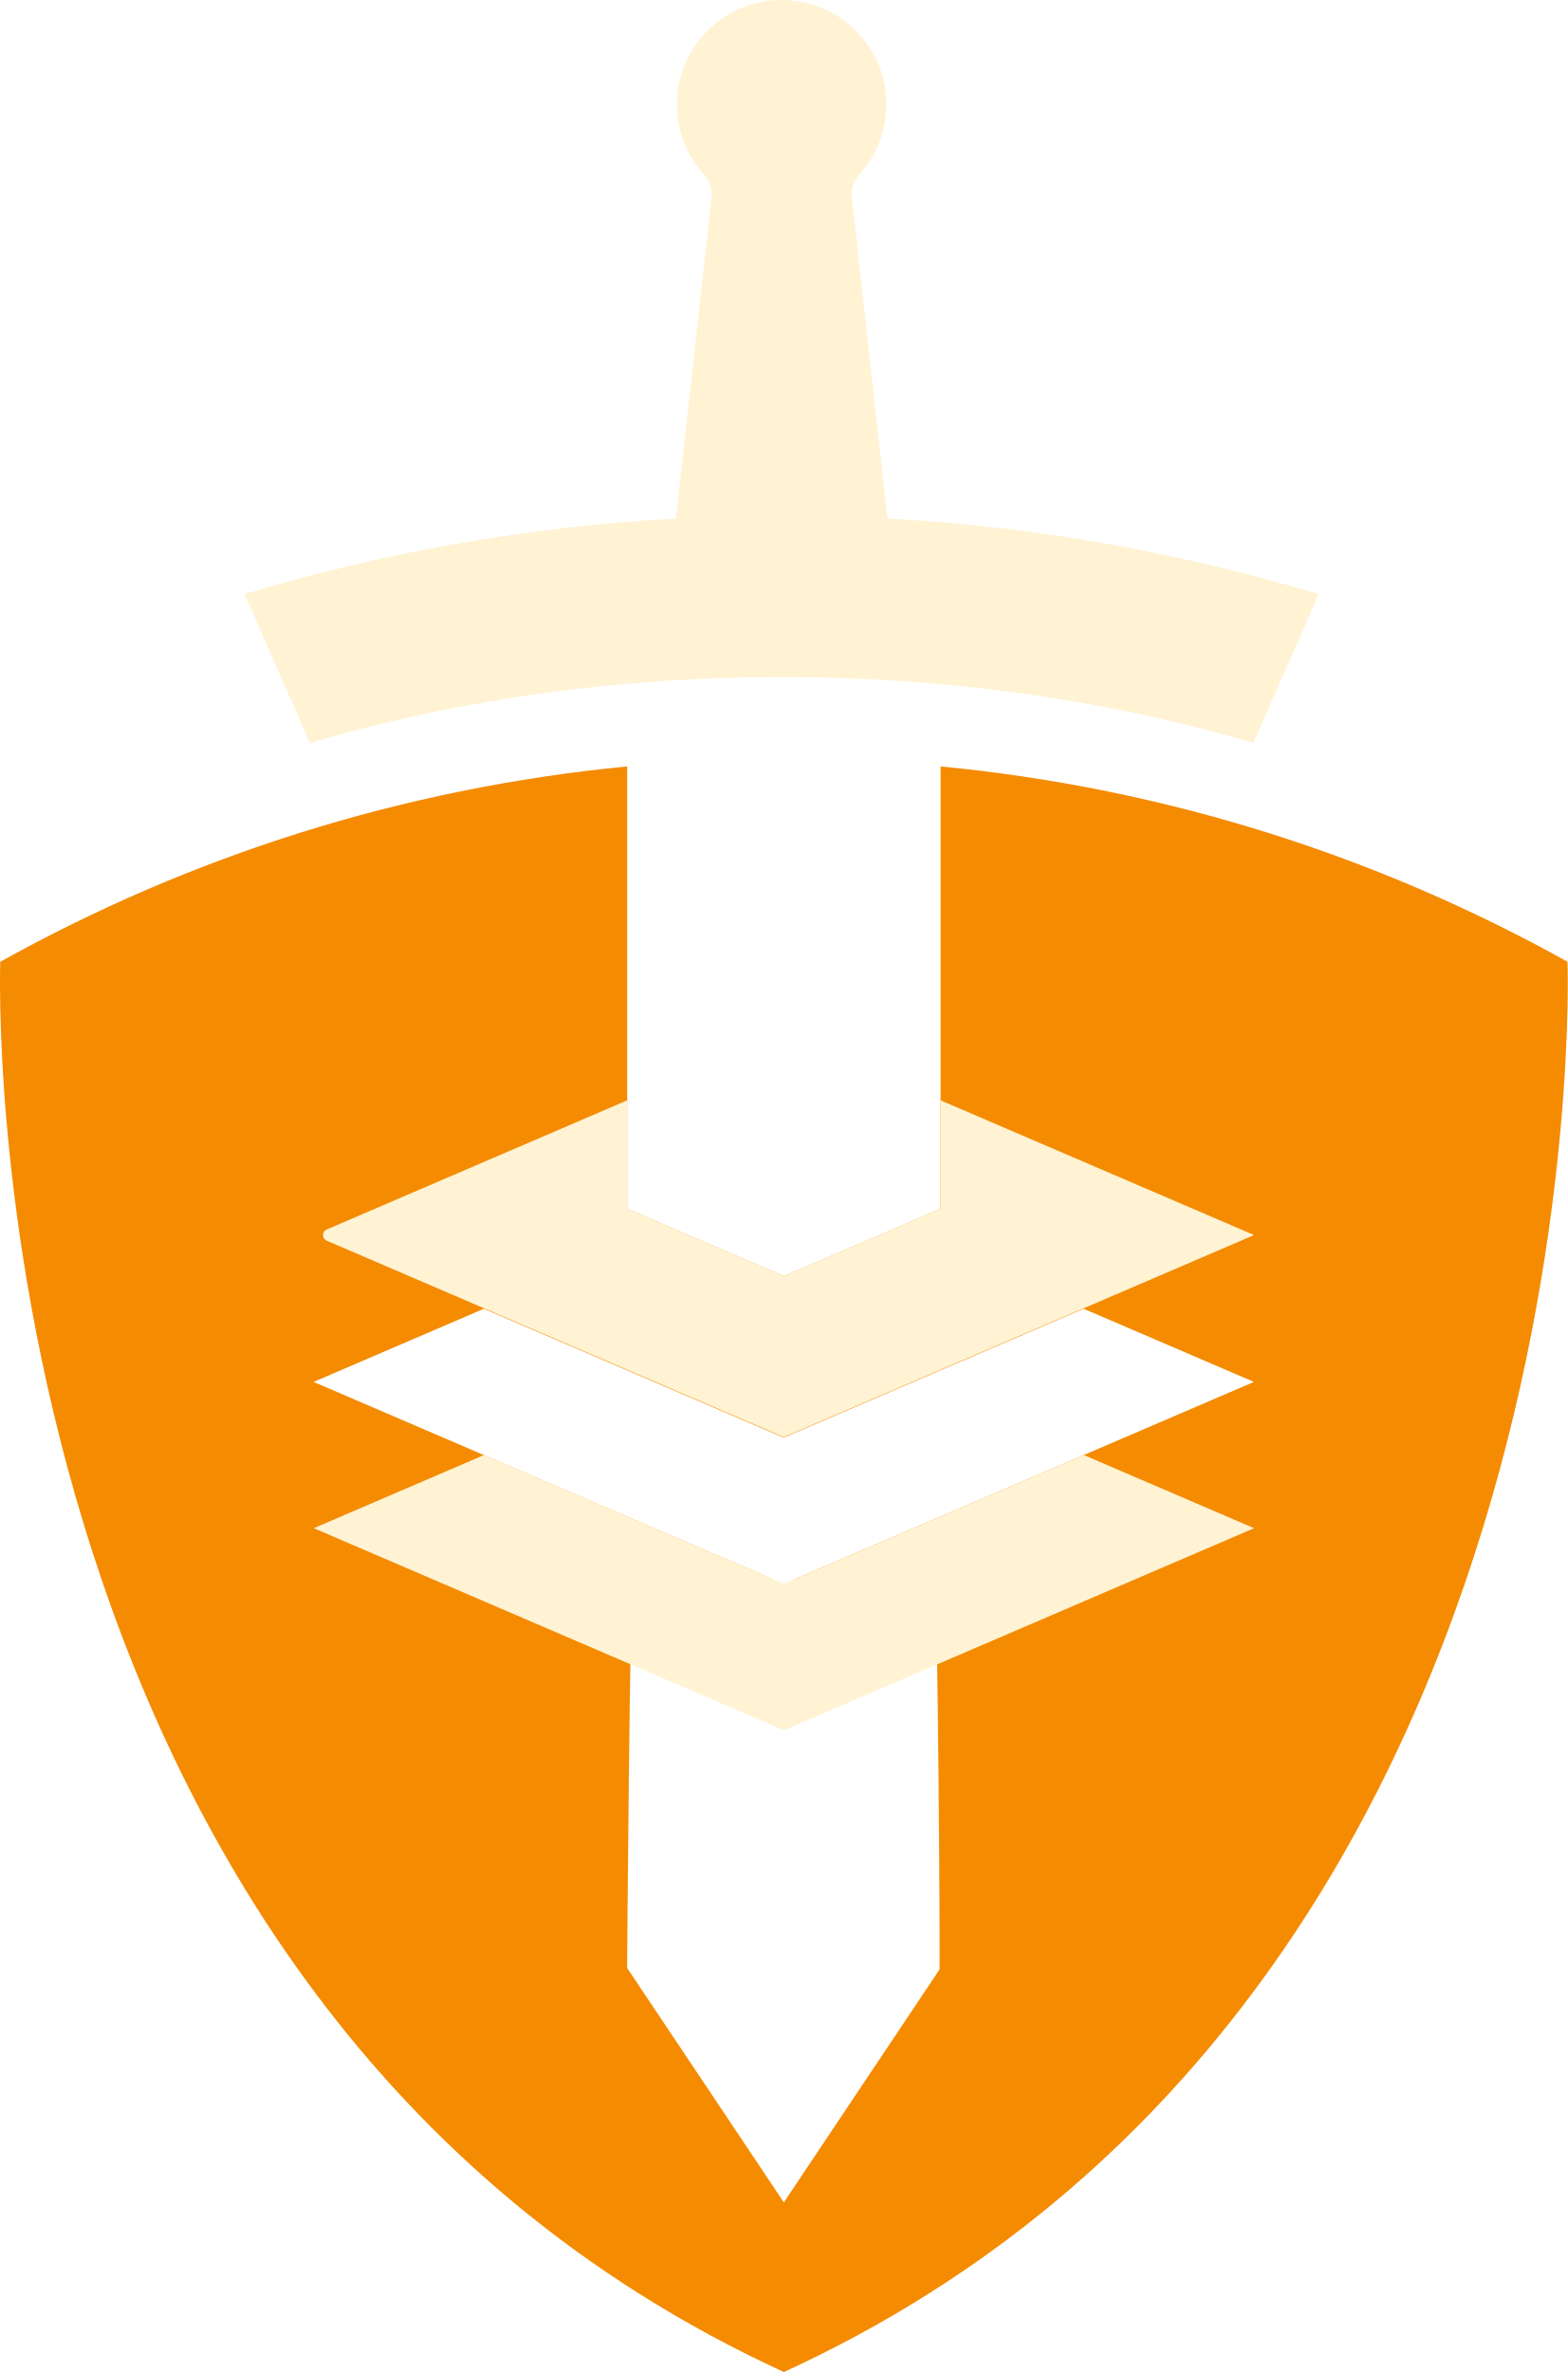
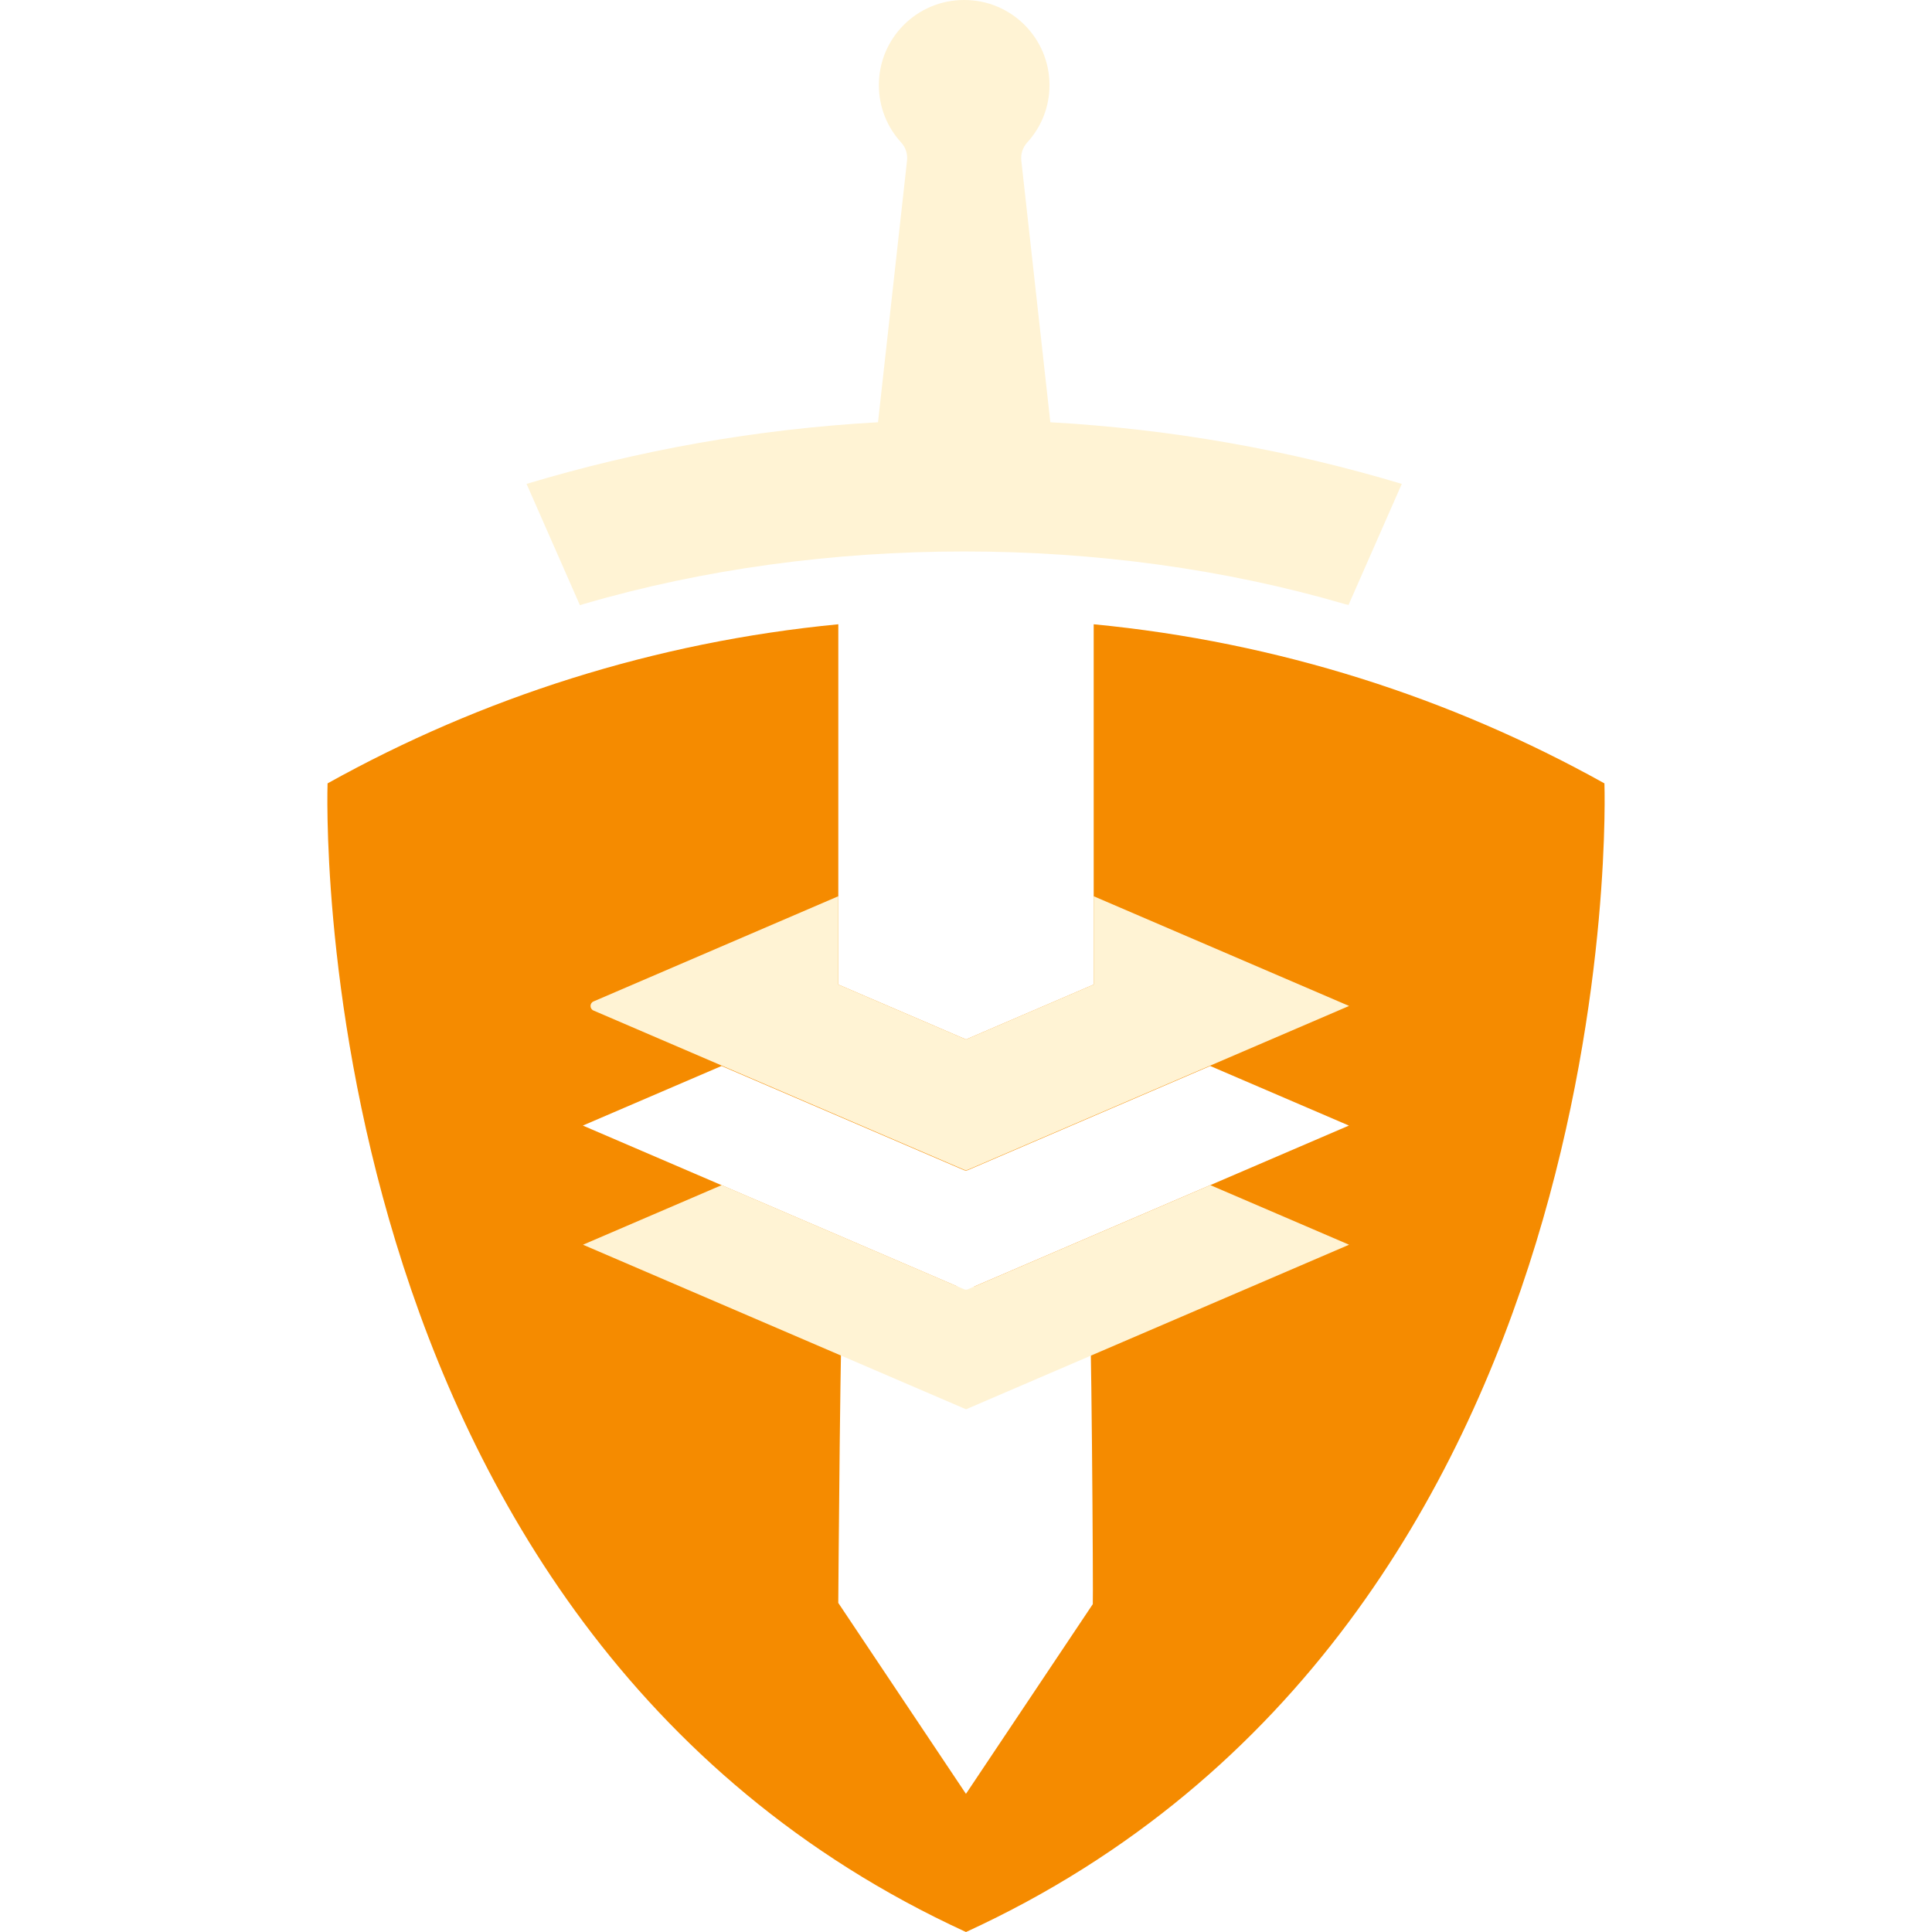
- <svg xmlns="http://www.w3.org/2000/svg" id="Layer_1" data-name="Layer 1" viewBox="0 0 286.996 434.11" version="1.1" width="286.996" height="434.11">
+ <svg xmlns="http://www.w3.org/2000/svg" id="Layer_1" data-name="Layer 1" viewBox="0 0 286.996 434.11" version="1.1" width="400" height="400">
  <defs id="defs128">
    <style id="style126">
      .cls-1 { fill: #fff3d4; }
      .cls-1, .cls-2 { stroke-width: 0px; }
      .cls-2 { fill: #f58b00; }</style>
  </defs>
  <path class="cls-2" d="m 286.948,176.02 c -34.57,-19.26 -73.42,-31.77 -114.76,-35.75 v 80.96 l -28.69,12.33 -28.69,-12.33 V 199.4 c 0,0 0,-16.94 0,-16.94 v -42.19 c -41.34,3.99 -80.18,16.5 -114.76,35.75 0,0 -6.86,189.1 143.44,258.09 0,0 0.01,0 0.02,0 150.3,-68.98 143.44,-258.09 143.44,-258.09 z m -88.55,90.27 -31.17,13.39 -21.92,9.42 25.76,0.26 c 0.61,0 1.05,70.9 0.92,71.08 l -28.5,42.63 c 0,0 0,0 0,0 l -28.69,-42.91 c 0,0 0.5,-71.35 1.11,-71.35 l 25.67,0.26 -21.83,-9.38 -31.17,-13.39 -31.17,-13.39 31.17,-13.39 54.46,23.4 c 0.28,0.12 0.6,0.12 0.87,0 l 54.46,-23.4 31.17,13.39 -31.17,13.39 z" id="path130" />
  <path class="cls-1" d="m 229.568,279.68 -31.17,-13.39 -54.46,23.4 c -0.28,0.12 -0.6,0.12 -0.87,0 l -54.46,-23.4 -31.17,13.39 31.17,13.39 31.17,13.39 23.73,10.2 23.73,-10.2 31.17,-13.39 31.17,-13.39 z" id="path132" />
  <path class="cls-1" d="m 229.568,226.03 c 0,0 -31.88,-13.7 -57.38,-24.65 v 19.84 l -28.69,12.33 -28.69,-12.33 c 0,0 0,0 0,0 v -19.84 l -55.01,23.64 c -0.89,0.38 -0.89,1.65 0,2.04 l 28.8,12.37 54.46,23.4 c 0.28,0.12 0.6,0.12 0.87,0 l 54.46,-23.4 31.17,-13.39 z" id="path134" />
  <path class="cls-1" d="m 241.418,108.73 c -25.22,-7.58 -51.67,-12.32 -78.97,-13.85 l -6.52,-58.79 c -0.16,-1.48 0.31,-2.96 1.31,-4.06 3.12,-3.4 5.02,-7.93 5.02,-12.91 0,-10.56 -8.56,-19.12 -19.12,-19.12 -0.01,0 -0.02,0 -0.03,0 -0.02,0 -0.04,0 -0.07,0 -10.56,0 -19.12,8.56 -19.12,19.12 0,4.98 1.9,9.51 5.02,12.91 1.01,1.1 1.48,2.58 1.31,4.06 l -6.52,58.79 c -27.31,1.53 -53.75,6.26 -78.97,13.85 l 11.99,27.26 0.85,-0.27 c 26.94,-7.88 56.2,-11.81 85.47,-11.81 v 0 c 29.28,0 58.56,3.93 85.51,11.81 l 0.87,0.21 z" id="path136" />
</svg>
